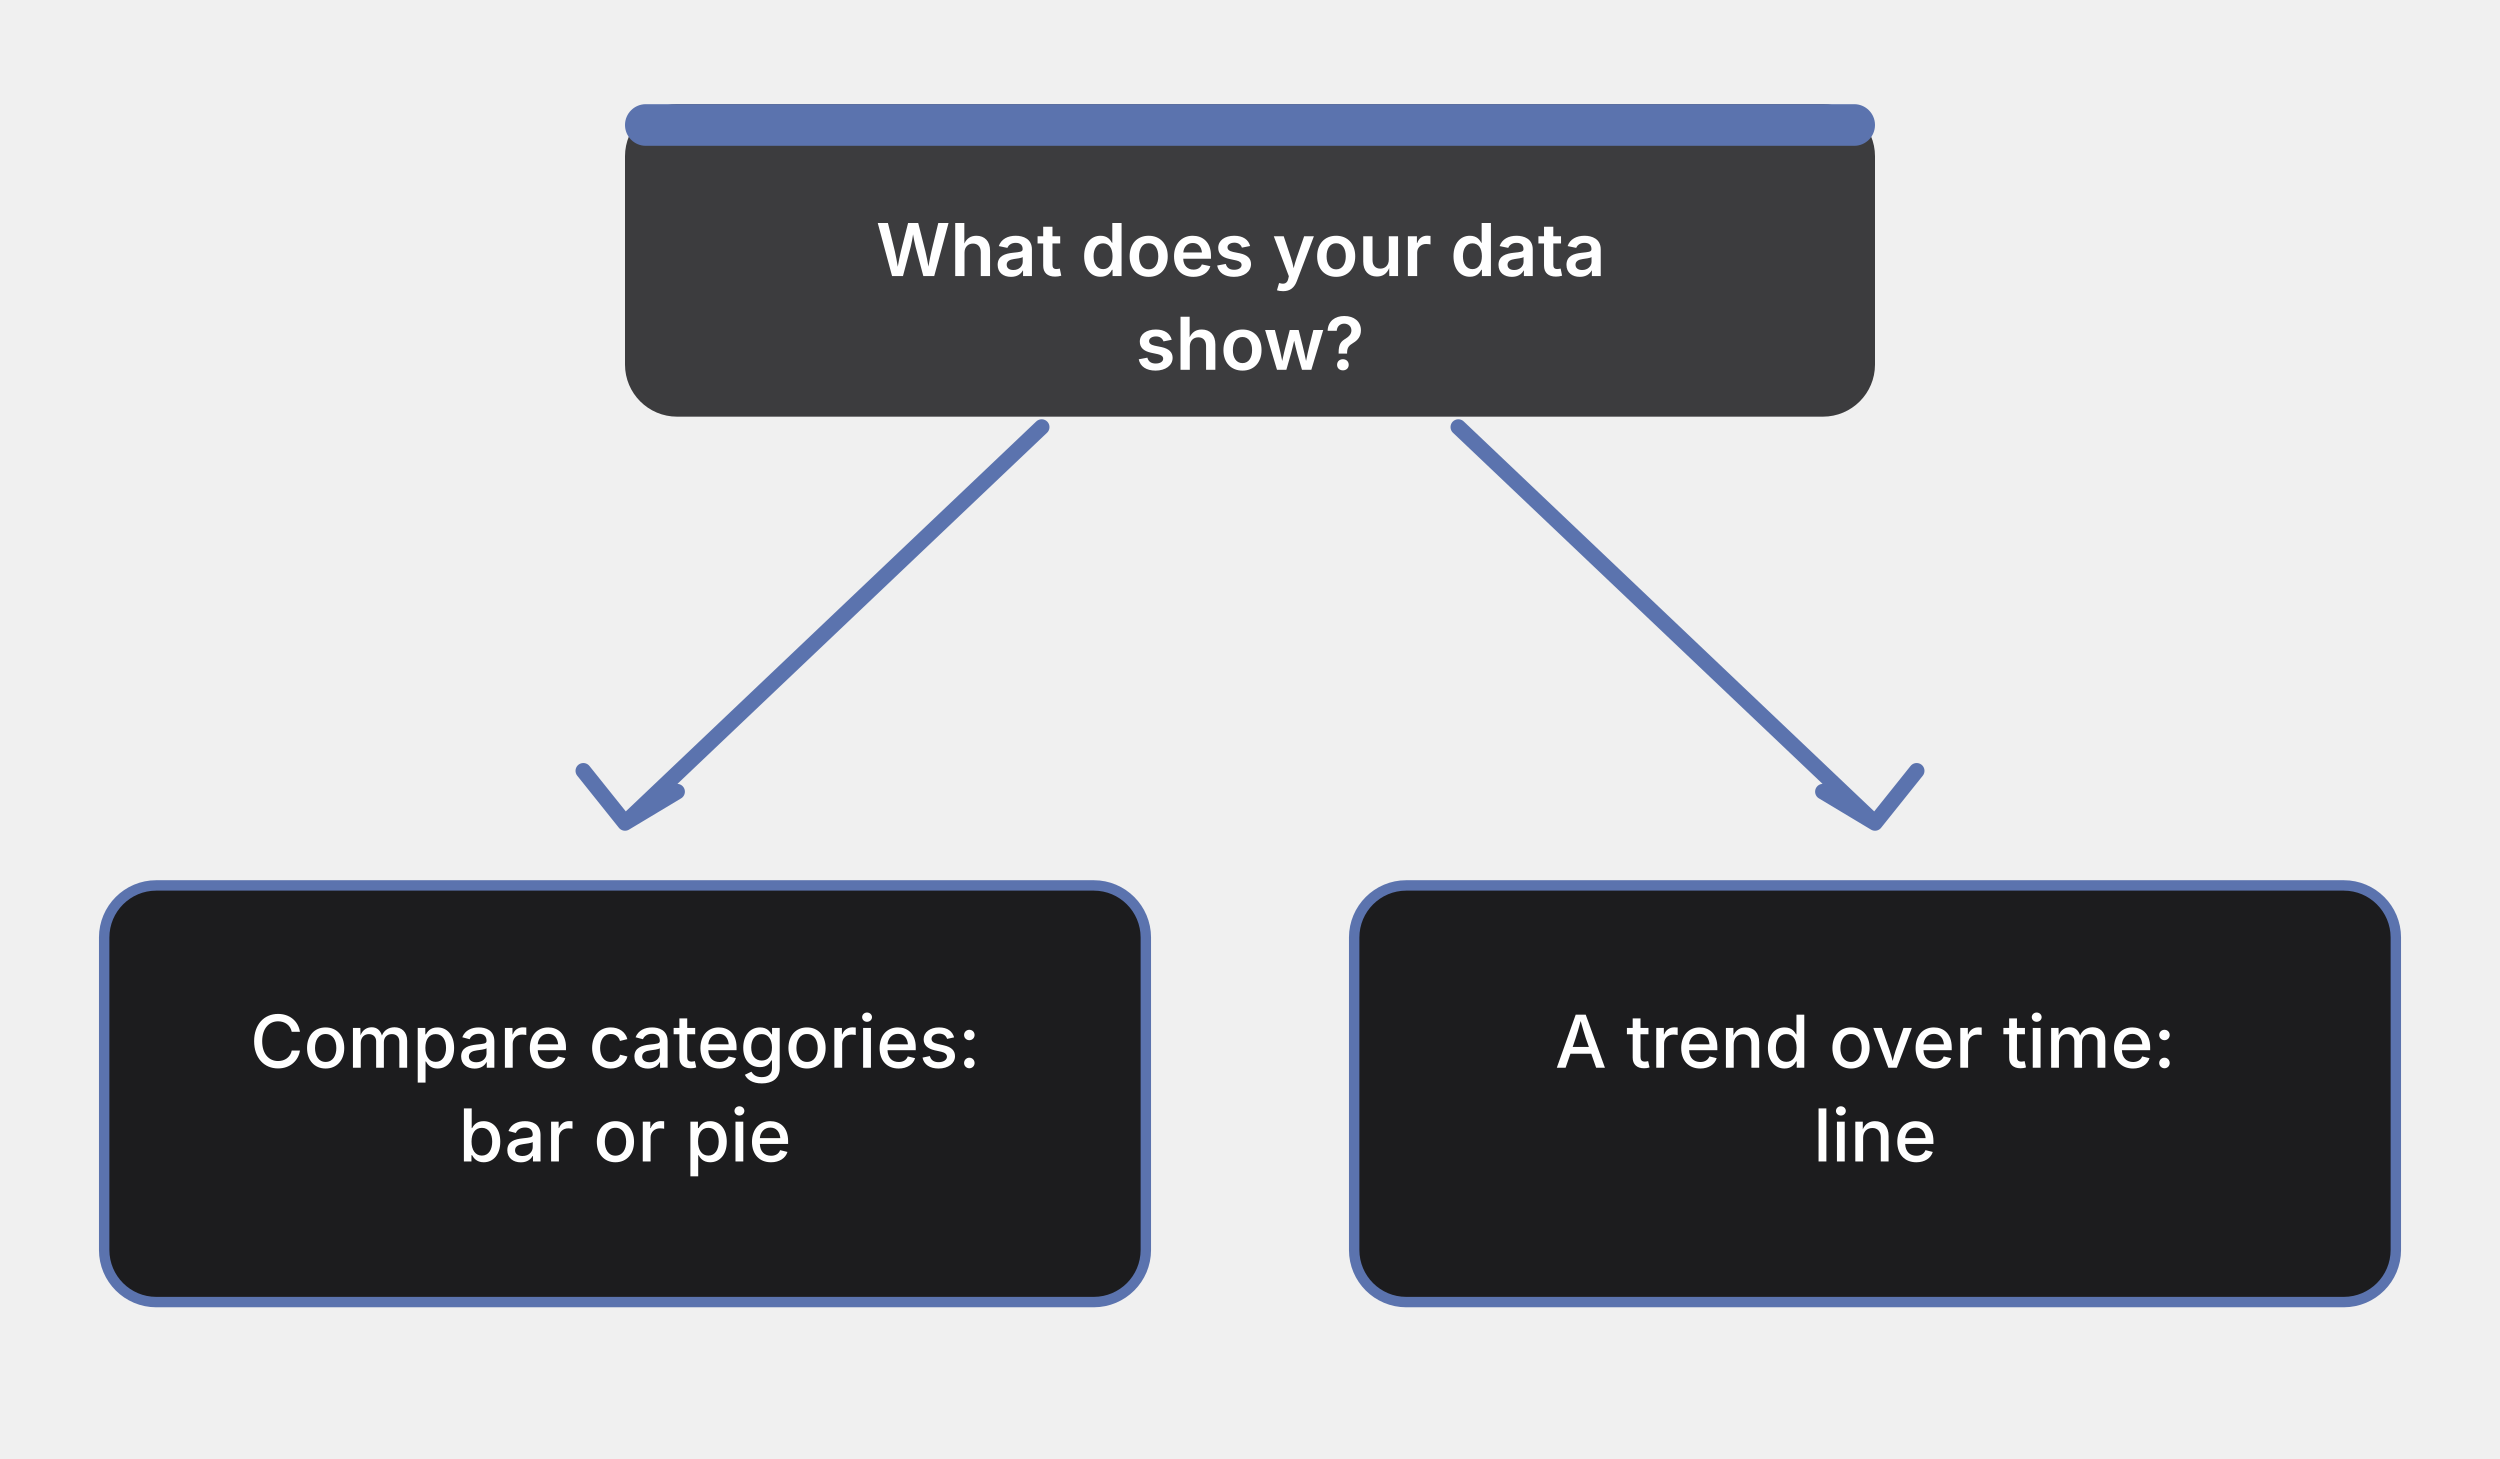
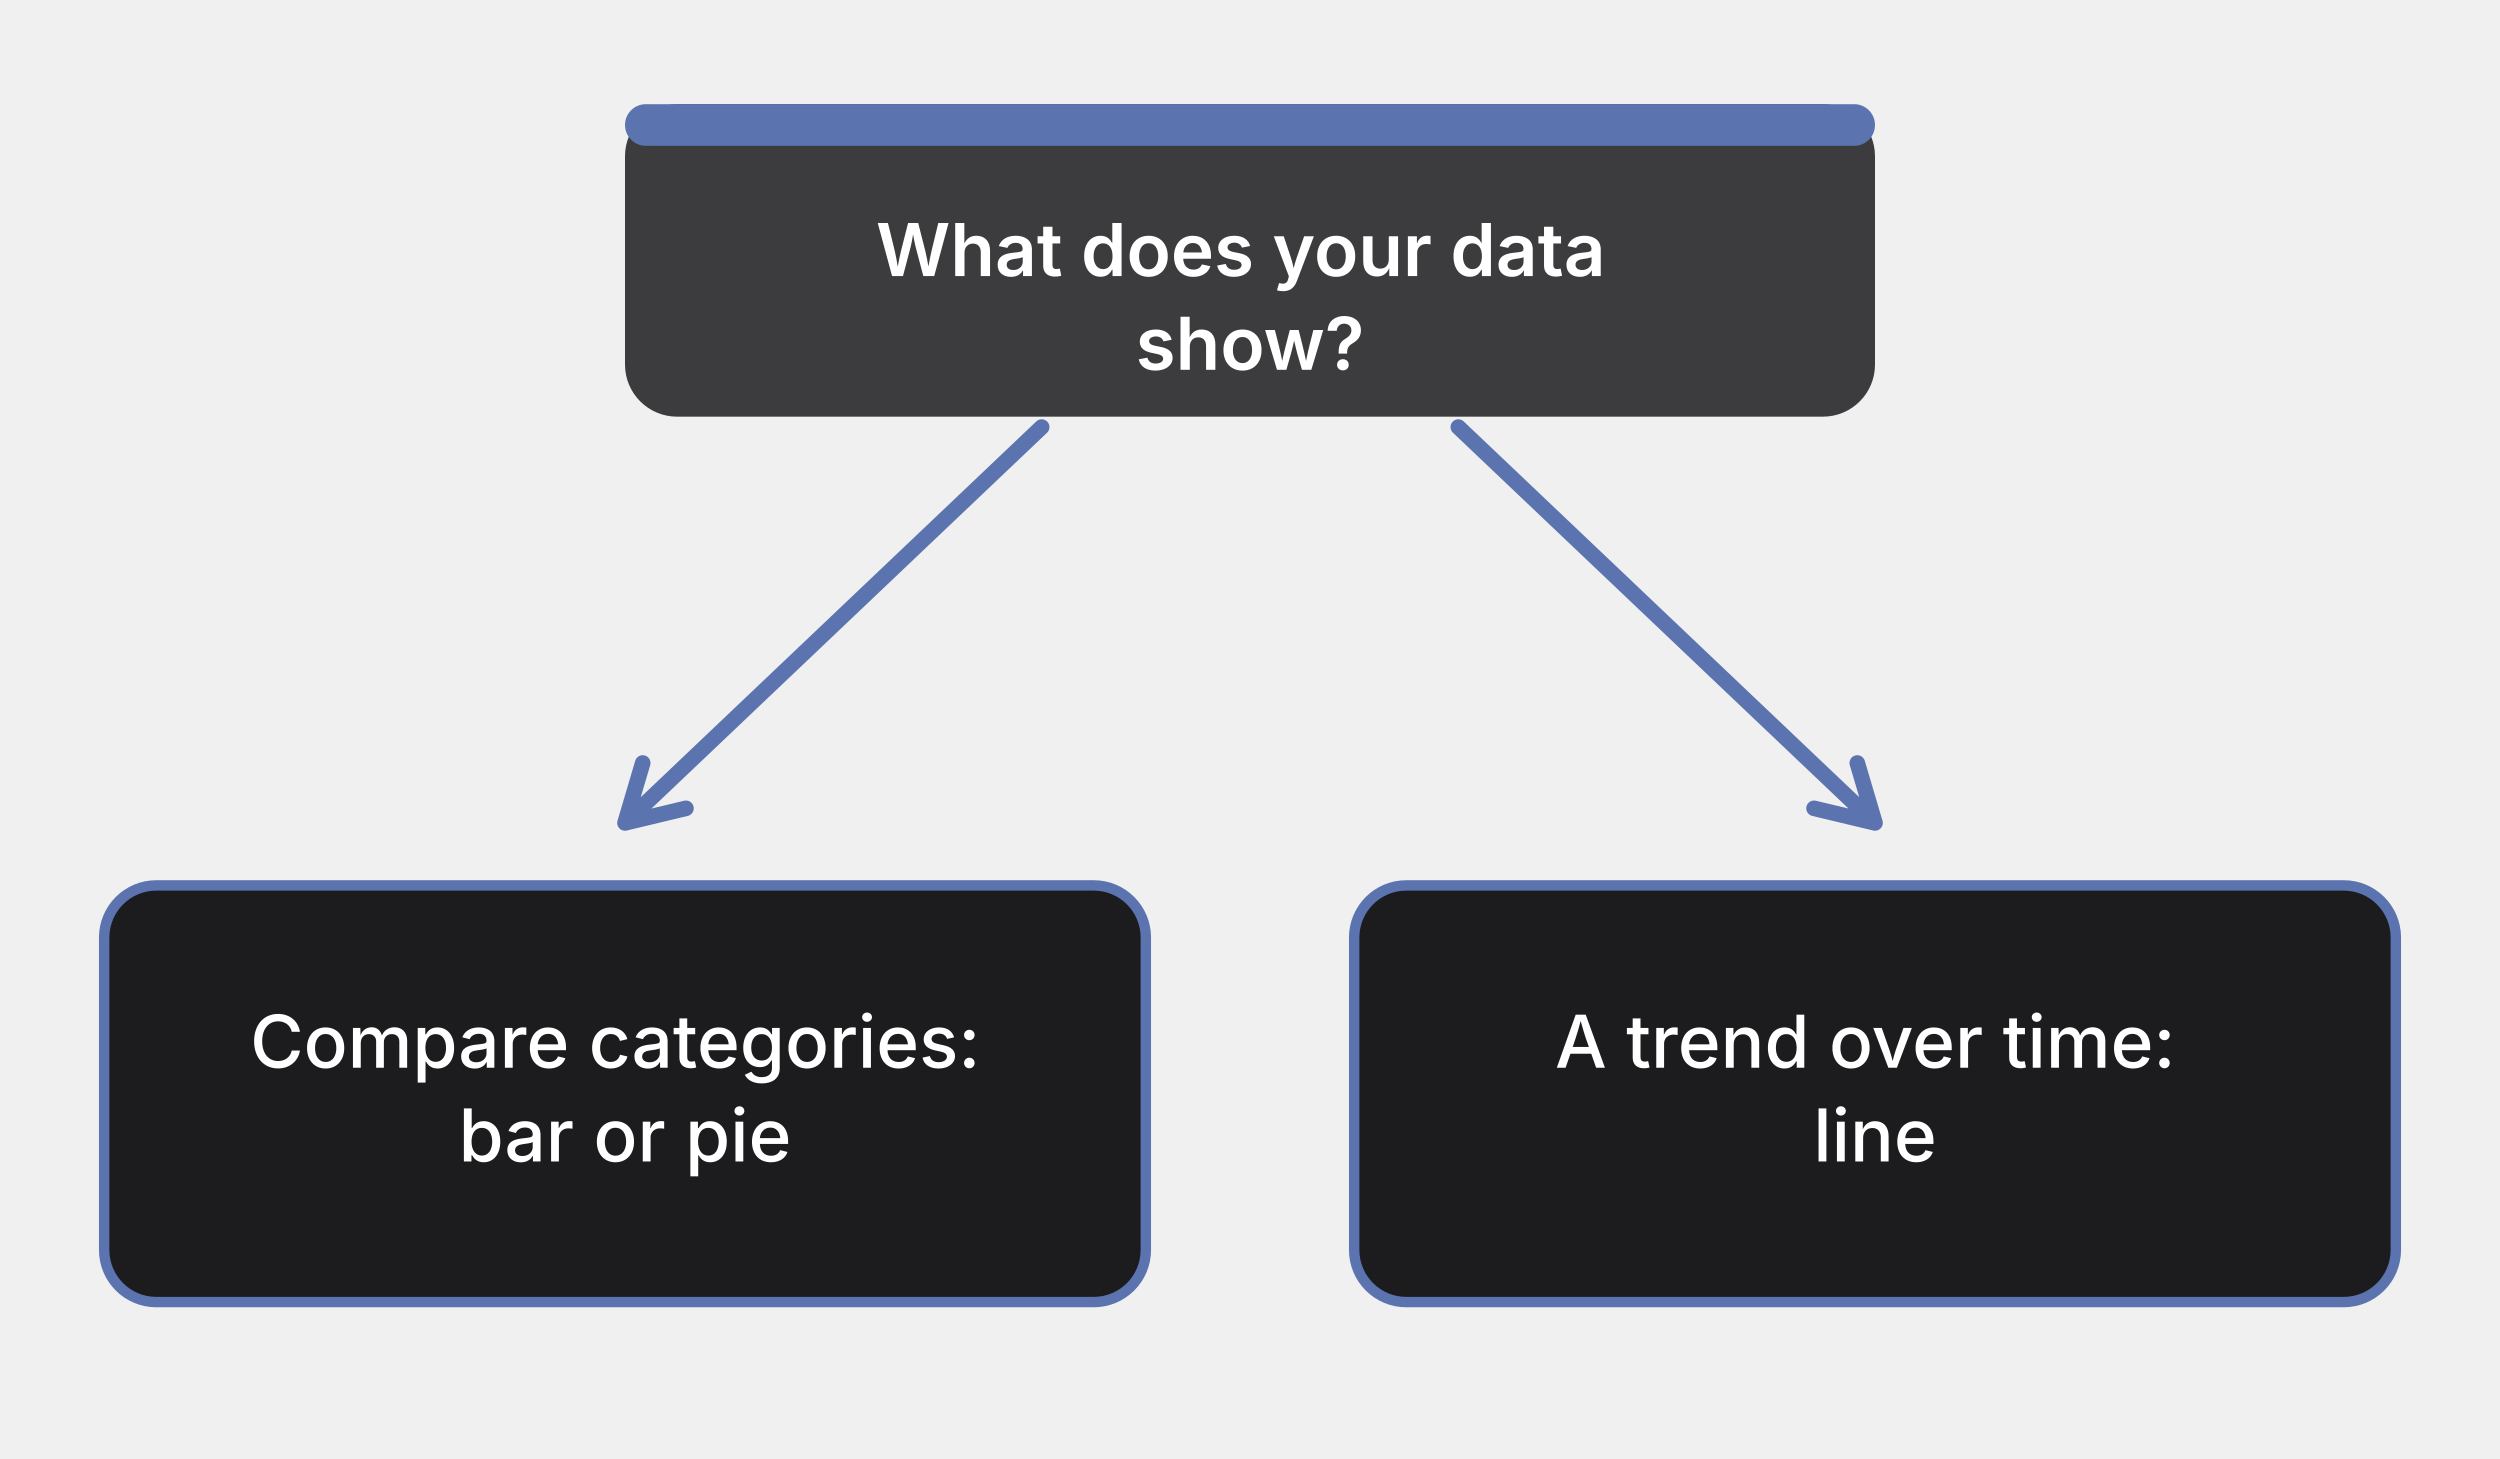
<svg xmlns="http://www.w3.org/2000/svg" viewBox="0 0 480 280" role="img" aria-labelledby="svg-decisiontree2branch-0b8598-title svg-decisiontree2branch-0b8598-desc">
-   <path d="M 200 82 L 120 158 M 112 148 L 120 158 L 130 152" stroke="#5B73AE" stroke-width="3" stroke-linecap="round" stroke-linejoin="round" fill="none" aria-hidden="true" />
-   <path d="M 280 82 L 360 158 M 350 152 L 360 158 L 368 148" stroke="#5B73AE" stroke-width="3" stroke-linecap="round" stroke-linejoin="round" fill="none" aria-hidden="true" />
+   <path d="M 200 82 L 120 158 M 131.7 155.2 L 120 158 L 123.4 146.5" stroke="#5B73AE" stroke-width="3" stroke-linecap="round" stroke-linejoin="round" fill="none" aria-hidden="true" />
+   <path d="M 280 82 L 360 158 M 348.3 155.2 L 360 158 L 356.6 146.5" stroke="#5B73AE" stroke-width="3" stroke-linecap="round" stroke-linejoin="round" fill="none" aria-hidden="true" />
  <rect x="120" y="20" width="240" height="60" rx="10" fill="#3C3C3E" aria-hidden="true" />
  <rect x="120" y="20" width="240" height="8" rx="4" fill="#5B73AE" aria-hidden="true" />
  <text x="240" y="53" text-anchor="middle" font-family="-apple-system,BlinkMacSystemFont,'Segoe UI',sans-serif" font-size="14" font-weight="600" fill="#FFFFFF">
    <tspan x="240" dy="0">What does your data</tspan>
    <tspan x="240" dy="18">show?</tspan>
  </text>
  <rect x="20" y="170" width="200" height="80" rx="10" fill="#1C1C1E" stroke="#5B73AE" stroke-width="2" aria-hidden="true" />
  <text x="120" y="205" text-anchor="middle" font-family="-apple-system,BlinkMacSystemFont,'Segoe UI',sans-serif" font-size="14" font-weight="500" fill="#FFFFFF">
    <tspan x="120" dy="0">Compare categories:</tspan>
    <tspan x="120" dy="18">bar or pie</tspan>
  </text>
  <rect x="260" y="170" width="200" height="80" rx="10" fill="#1C1C1E" stroke="#5B73AE" stroke-width="2" aria-hidden="true" />
  <text x="360" y="205" text-anchor="middle" font-family="-apple-system,BlinkMacSystemFont,'Segoe UI',sans-serif" font-size="14" font-weight="500" fill="#FFFFFF">
    <tspan x="360" dy="0">A trend over time:</tspan>
    <tspan x="360" dy="18">line</tspan>
  </text>
</svg>
